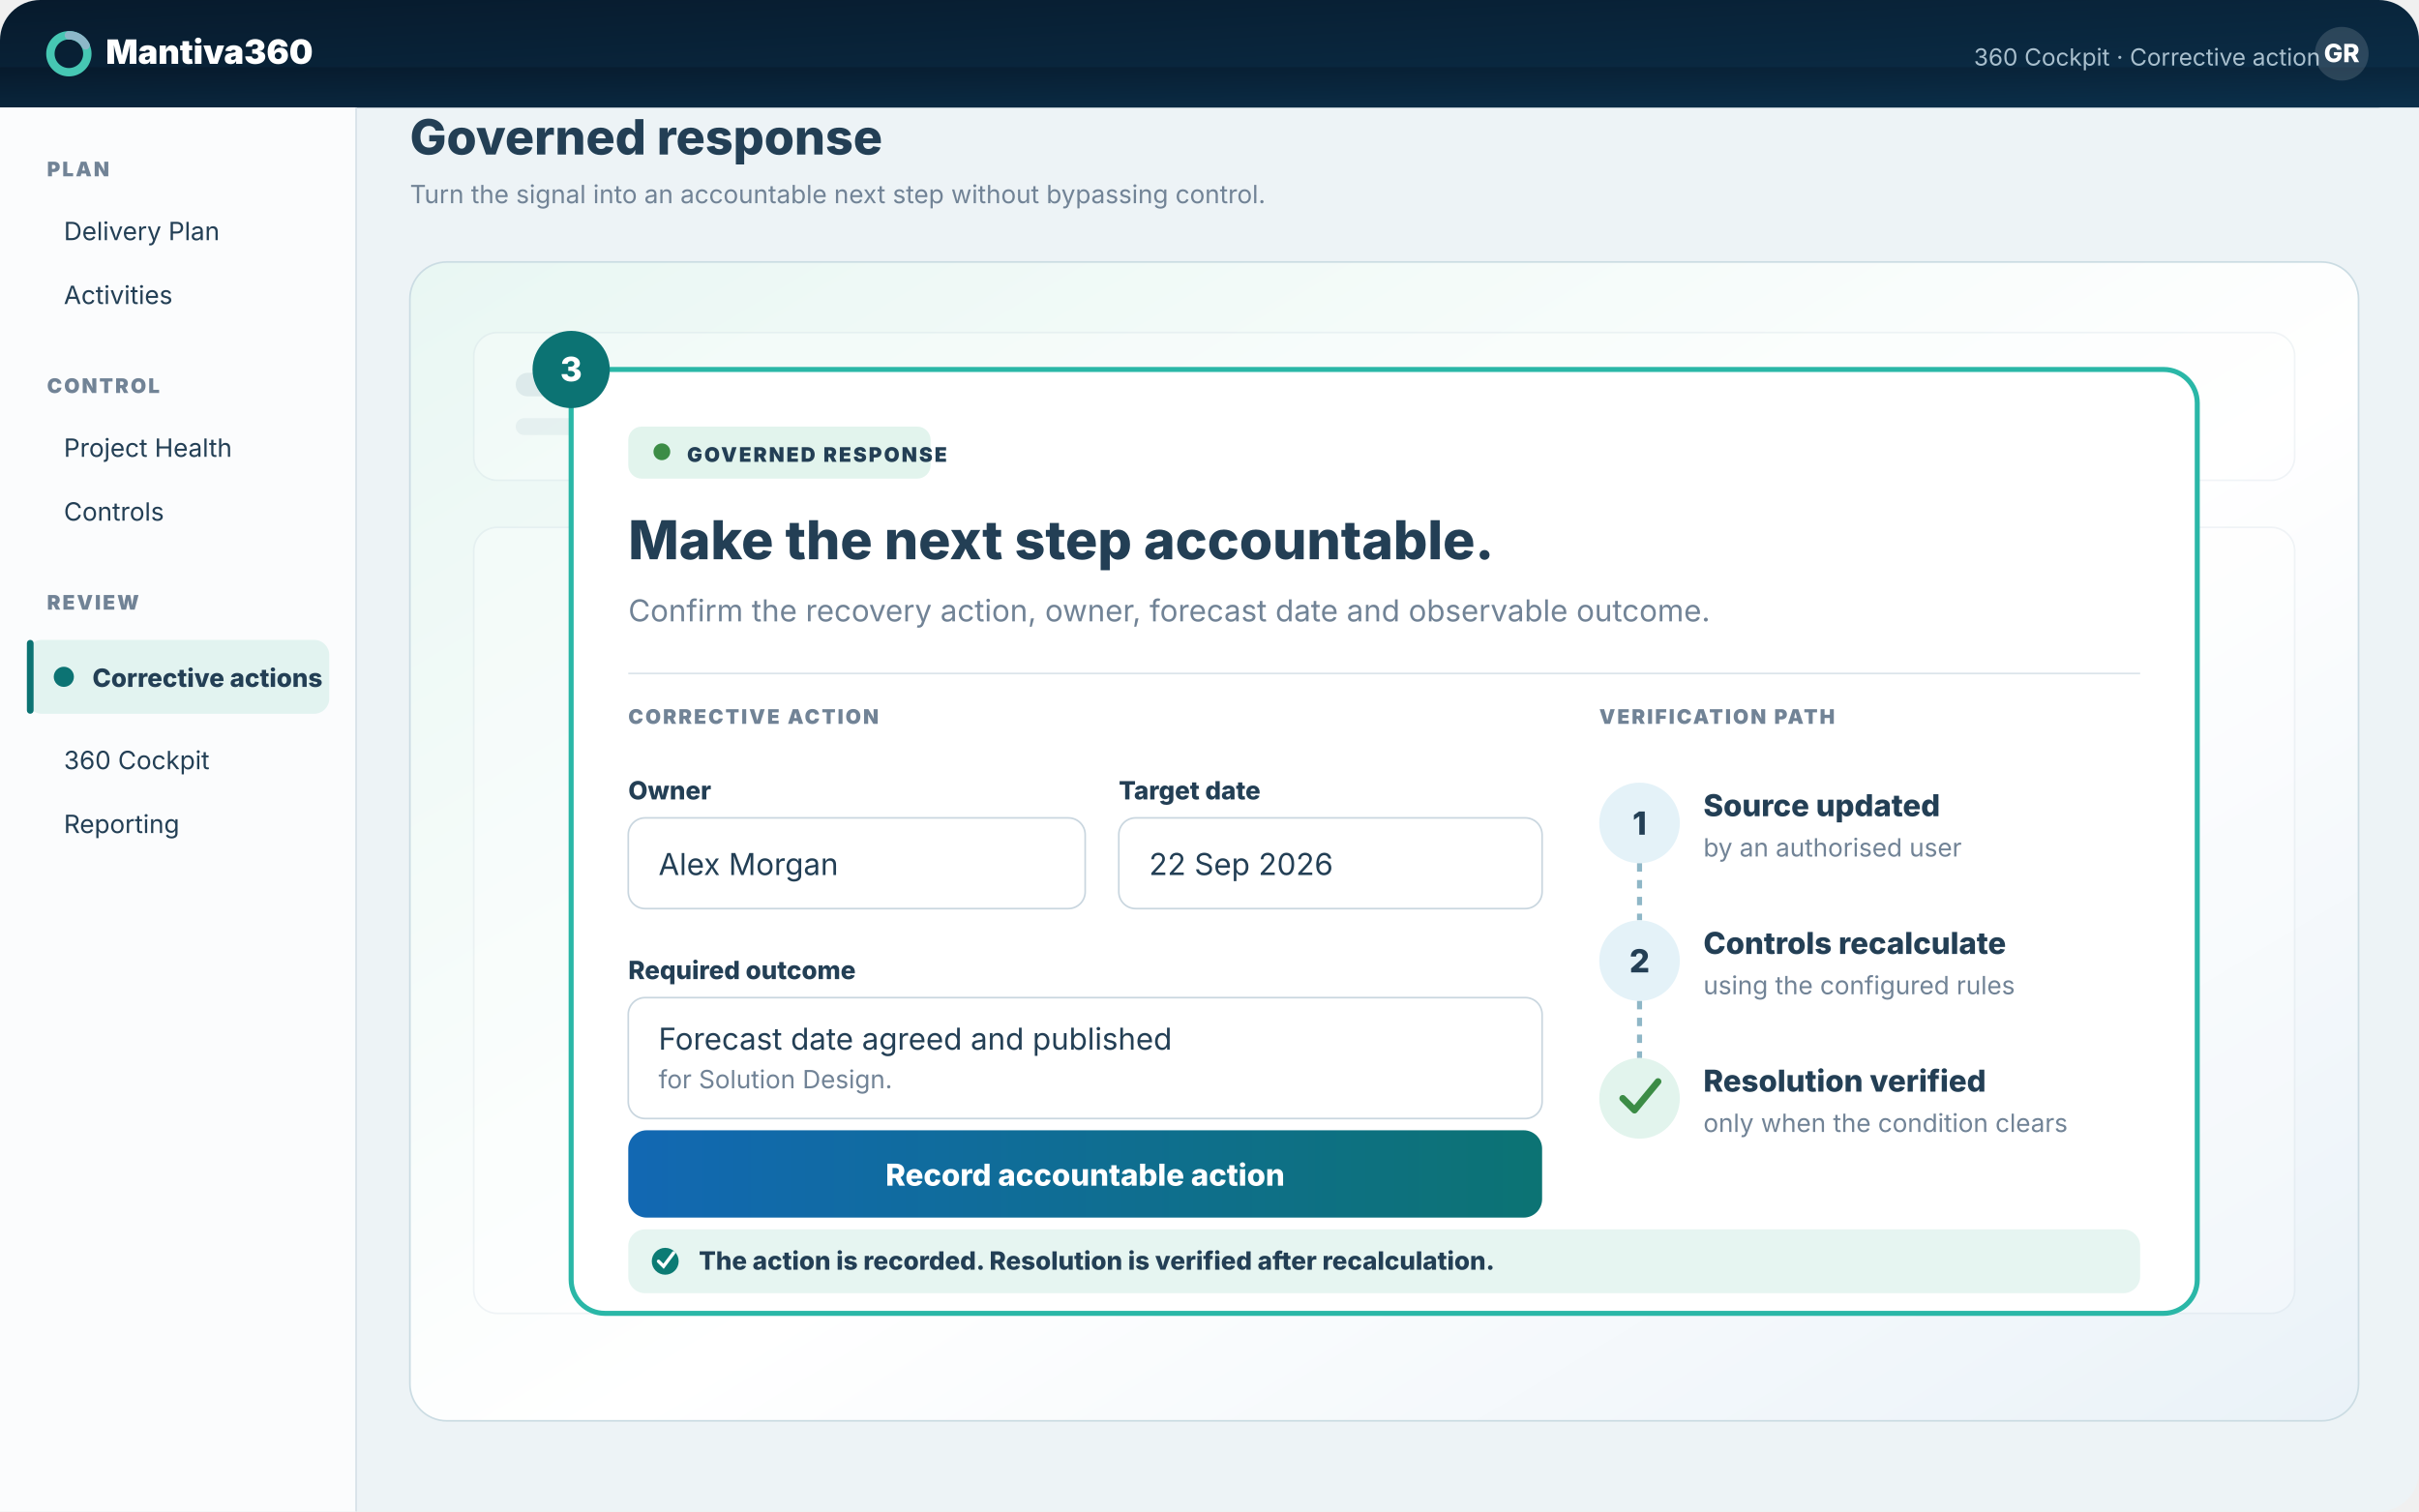
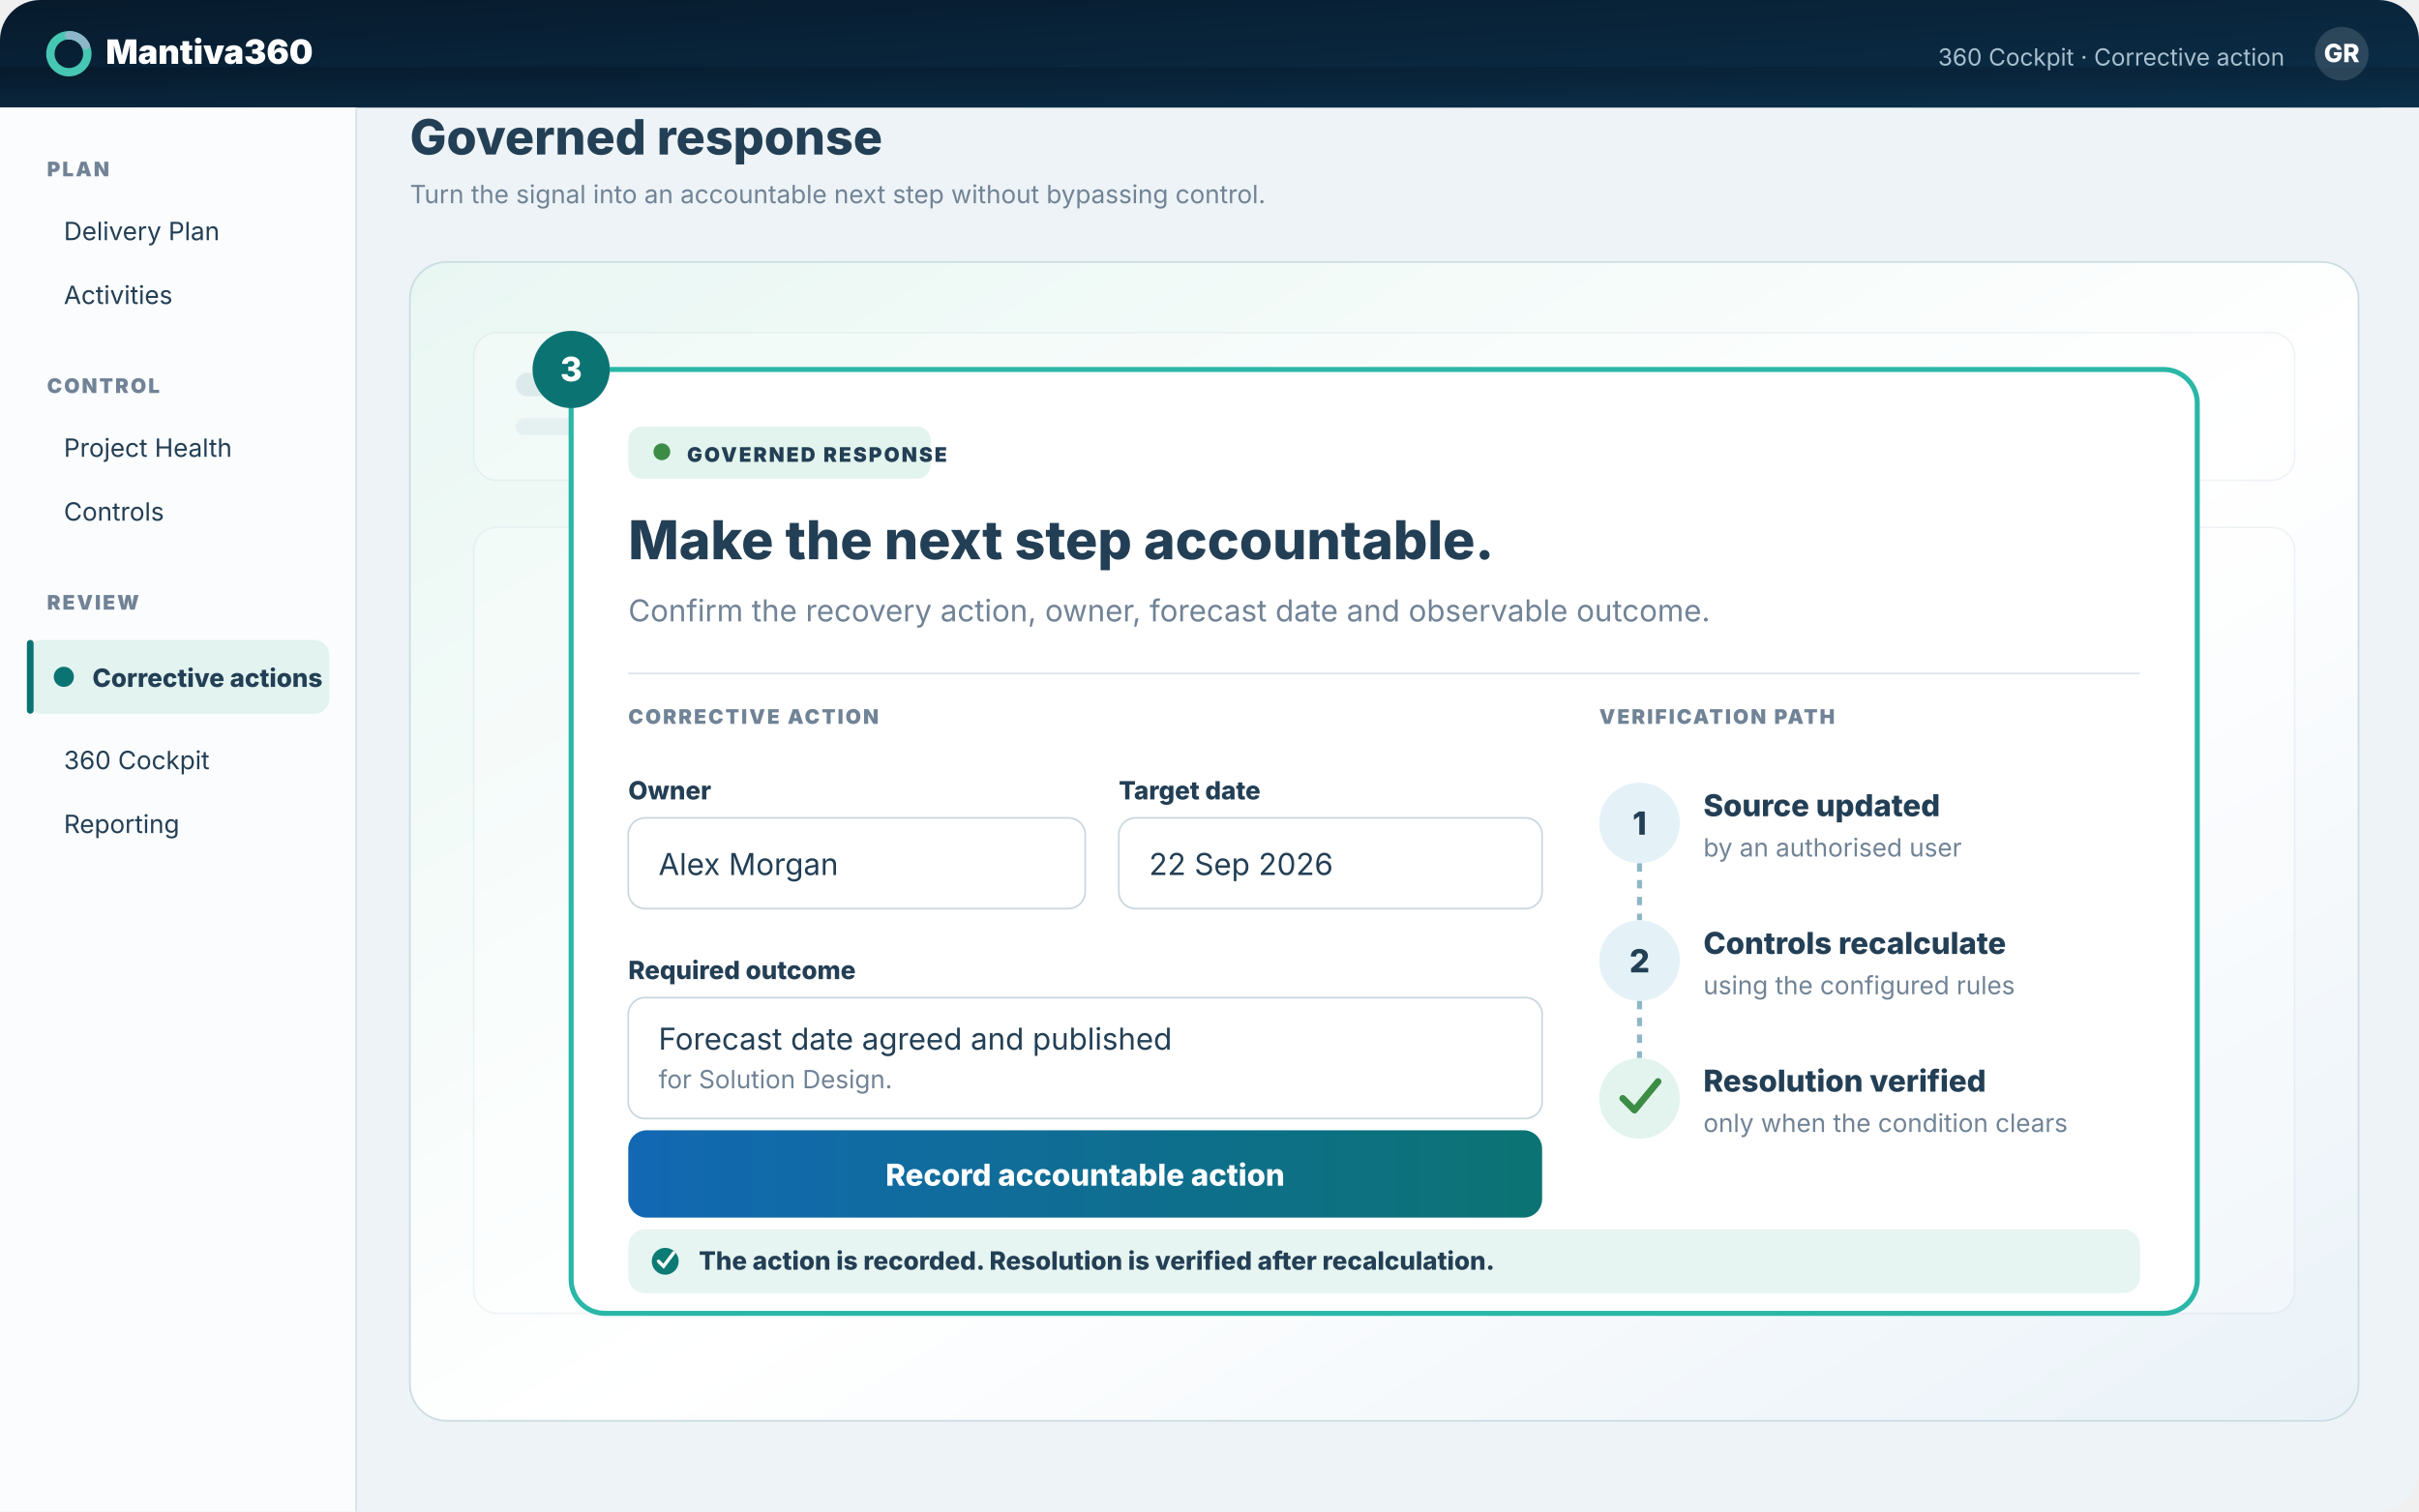
<svg xmlns="http://www.w3.org/2000/svg" width="1440" height="900" viewBox="0 0 1440 900" role="img" aria-labelledby="title desc">
  <defs>
    <linearGradient id="nav" x1="0" y1="0" x2="1" y2="1">
      <stop stop-color="#071a2c" />
      <stop offset="1" stop-color="#0b304b" />
    </linearGradient>
    <linearGradient id="glow" x1="0" y1="0" x2="1" y2="1">
      <stop stop-color="#e9f7f3" />
      <stop offset=".55" stop-color="#fff" />
      <stop offset="1" stop-color="#eaf2f8" />
    </linearGradient>
    <linearGradient id="button" x1="0" y1="0" x2="1" y2="0">
      <stop stop-color="#1268b3" />
      <stop offset="1" stop-color="#0c7373" />
    </linearGradient>
    <style>text{font-family:Inter,Arial,sans-serif;fill:#233f55}.small{font-size:15px}.body{font-size:18px}.muted{fill:#718396}.strong{font-weight:800}.white{fill:#fff}.caps{font-size:12px;font-weight:900;letter-spacing:1.2px}.navText{fill:#a9bfcd;font-size:14px}</style>
  </defs>
  <rect width="1440" height="900" rx="24" fill="#edf3f6" />
  <rect width="1440" height="64" rx="24" fill="url(#nav)" />
  <rect y="40" width="1440" height="24" fill="url(#nav)" />
  <g transform="translate(28 19)">
    <circle cx="13" cy="13" r="11" fill="none" stroke="#46c7b3" stroke-width="5" />
    <path d="M13 2a11 11 0 0 1 10 6" fill="none" stroke="#8db7c8" stroke-width="5" stroke-linecap="round" />
    <text x="35" y="19" class="white" font-size="20" font-weight="850">Mantiva360</text>
  </g>
-   <text x="1175" y="39" class="navText">360 Cockpit · Corrective action</text>
+   <text x="1360" y="39" class="navText" text-anchor="end">360 Cockpit · Corrective action</text>
  <circle cx="1394" cy="32" r="16" fill="#fff" opacity=".14" />
  <text x="1394" y="37" class="white small strong" text-anchor="middle">GR</text>
  <rect y="64" width="212" height="836" fill="#fbfcfd" />
  <line x1="212" y1="64" x2="212" y2="900" stroke="#d7e1e8" />
  <text x="28" y="105" class="caps muted">PLAN</text>
  <text x="38" y="143" class="small">Delivery Plan</text>
  <text x="38" y="181" class="small">Activities</text>
  <text x="28" y="234" class="caps muted">CONTROL</text>
  <text x="38" y="272" class="small">Project Health</text>
  <text x="38" y="310" class="small">Controls</text>
  <text x="28" y="363" class="caps muted">REVIEW</text>
  <rect x="16" y="381" width="180" height="44" rx="9" fill="#e2f3f0" />
  <rect x="16" y="381" width="4" height="44" rx="2" fill="#0c7373" />
  <circle cx="38" cy="403" r="6" fill="#0c7373" />
  <text x="55" y="409" class="small strong" fill="#0c7373">Corrective actions</text>
  <text x="38" y="458" class="small">360 Cockpit</text>
  <text x="38" y="496" class="small">Reporting</text>
  <g transform="translate(244 92)">
    <text class="strong" font-size="29">Governed response</text>
    <text y="29" class="small muted">Turn the signal into an accountable next step without bypassing control.</text>
  </g>
  <g transform="translate(244 156)">
    <rect width="1160" height="690" rx="22" fill="url(#glow)" stroke="#cbdce3" />
    <g opacity=".28">
      <rect x="38" y="42" width="1084" height="88" rx="14" fill="#fff" stroke="#ccd9e1" />
      <rect x="63" y="66" width="240" height="14" rx="7" fill="#b7c5cf" />
      <rect x="63" y="93" width="385" height="10" rx="5" fill="#d0dae1" />
      <rect x="38" y="158" width="1084" height="468" rx="14" fill="#fff" stroke="#ccd9e1" />
    </g>
    <g transform="translate(96 64)">
      <rect width="968" height="562" rx="20" fill="#fff" stroke="#2ab7a7" stroke-width="3" />
      <circle cx="0" cy="0" r="23" fill="#0c7373" />
      <text x="0" y="7" class="white strong" font-size="20" text-anchor="middle">3</text>
      <rect x="34" y="34" width="180" height="31" rx="8" fill="#e2f4ed" />
      <circle cx="54" cy="49" r="5" fill="#3c8c46" />
      <text x="69" y="55" class="caps" fill="#377f40">GOVERNED RESPONSE</text>
      <text x="34" y="113" class="strong" font-size="32">Make the next step accountable.</text>
      <text x="34" y="150" class="body muted">Confirm the recovery action, owner, forecast date and observable outcome.</text>
      <line x1="34" y1="181" x2="934" y2="181" stroke="#dbe4ea" />
      <g transform="translate(34 211)">
        <text class="caps muted">CORRECTIVE ACTION</text>
        <g transform="translate(0 28)">
          <text class="small strong" y="17">Owner</text>
          <rect x="0" y="28" width="272" height="54" rx="10" fill="#fff" stroke="#c9d6df" />
          <text x="18" y="62" class="body">Alex Morgan</text>
        </g>
        <g transform="translate(292 28)">
          <text class="small strong" y="17">Target date</text>
          <rect x="0" y="28" width="252" height="54" rx="10" fill="#fff" stroke="#c9d6df" />
          <text x="18" y="62" class="body">22 Sep 2026</text>
        </g>
        <g transform="translate(0 135)">
          <text class="small strong" y="17">Required outcome</text>
          <rect x="0" y="28" width="544" height="72" rx="10" fill="#fff" stroke="#c9d6df" />
          <text x="18" y="59" class="body">Forecast date agreed and published</text>
          <text x="18" y="82" class="small muted">for Solution Design.</text>
        </g>
        <rect x="0" y="242" width="544" height="52" rx="11" fill="url(#button)" />
        <text x="272" y="275" class="white body strong" text-anchor="middle">Record accountable action</text>
      </g>
      <g transform="translate(612 211)">
        <text class="caps muted">VERIFICATION PATH</text>
        <g transform="translate(0 35)">
          <circle cx="24" cy="24" r="24" fill="#e4f2f8" />
          <text x="24" y="31" class="strong" fill="#1268b3" font-size="19" text-anchor="middle">1</text>
          <text x="62" y="20" class="strong body">Source updated</text>
          <text x="62" y="44" class="small muted">by an authorised user</text>
        </g>
        <line x1="24" y1="83" x2="24" y2="117" stroke="#8fb7c7" stroke-width="3" stroke-dasharray="5 5" />
        <g transform="translate(0 117)">
          <circle cx="24" cy="24" r="24" fill="#e4f2f8" />
          <text x="24" y="31" class="strong" fill="#1268b3" font-size="19" text-anchor="middle">2</text>
          <text x="62" y="20" class="strong body">Controls recalculate</text>
          <text x="62" y="44" class="small muted">using the configured rules</text>
        </g>
        <line x1="24" y1="165" x2="24" y2="199" stroke="#8fb7c7" stroke-width="3" stroke-dasharray="5 5" />
        <g transform="translate(0 199)">
          <circle cx="24" cy="24" r="24" fill="#e2f4ed" />
          <path d="m14 24 7 7 14-17" fill="none" stroke="#3c8c46" stroke-width="4" stroke-linecap="round" stroke-linejoin="round" />
          <text x="62" y="20" class="strong body">Resolution verified</text>
          <text x="62" y="44" class="small muted">only when the condition clears</text>
        </g>
      </g>
      <g transform="translate(34 512)">
        <rect width="900" height="38" rx="10" fill="#e6f5f1" />
        <circle cx="22" cy="19" r="8" fill="#0c7b74" />
        <path d="m18 19 3 3 6-8" fill="none" stroke="#fff" stroke-width="2" stroke-linecap="round" />
        <text x="42" y="24" class="small strong" fill="#0b675f">The action is recorded. Resolution is verified after recalculation.</text>
      </g>
    </g>
  </g>
</svg>
